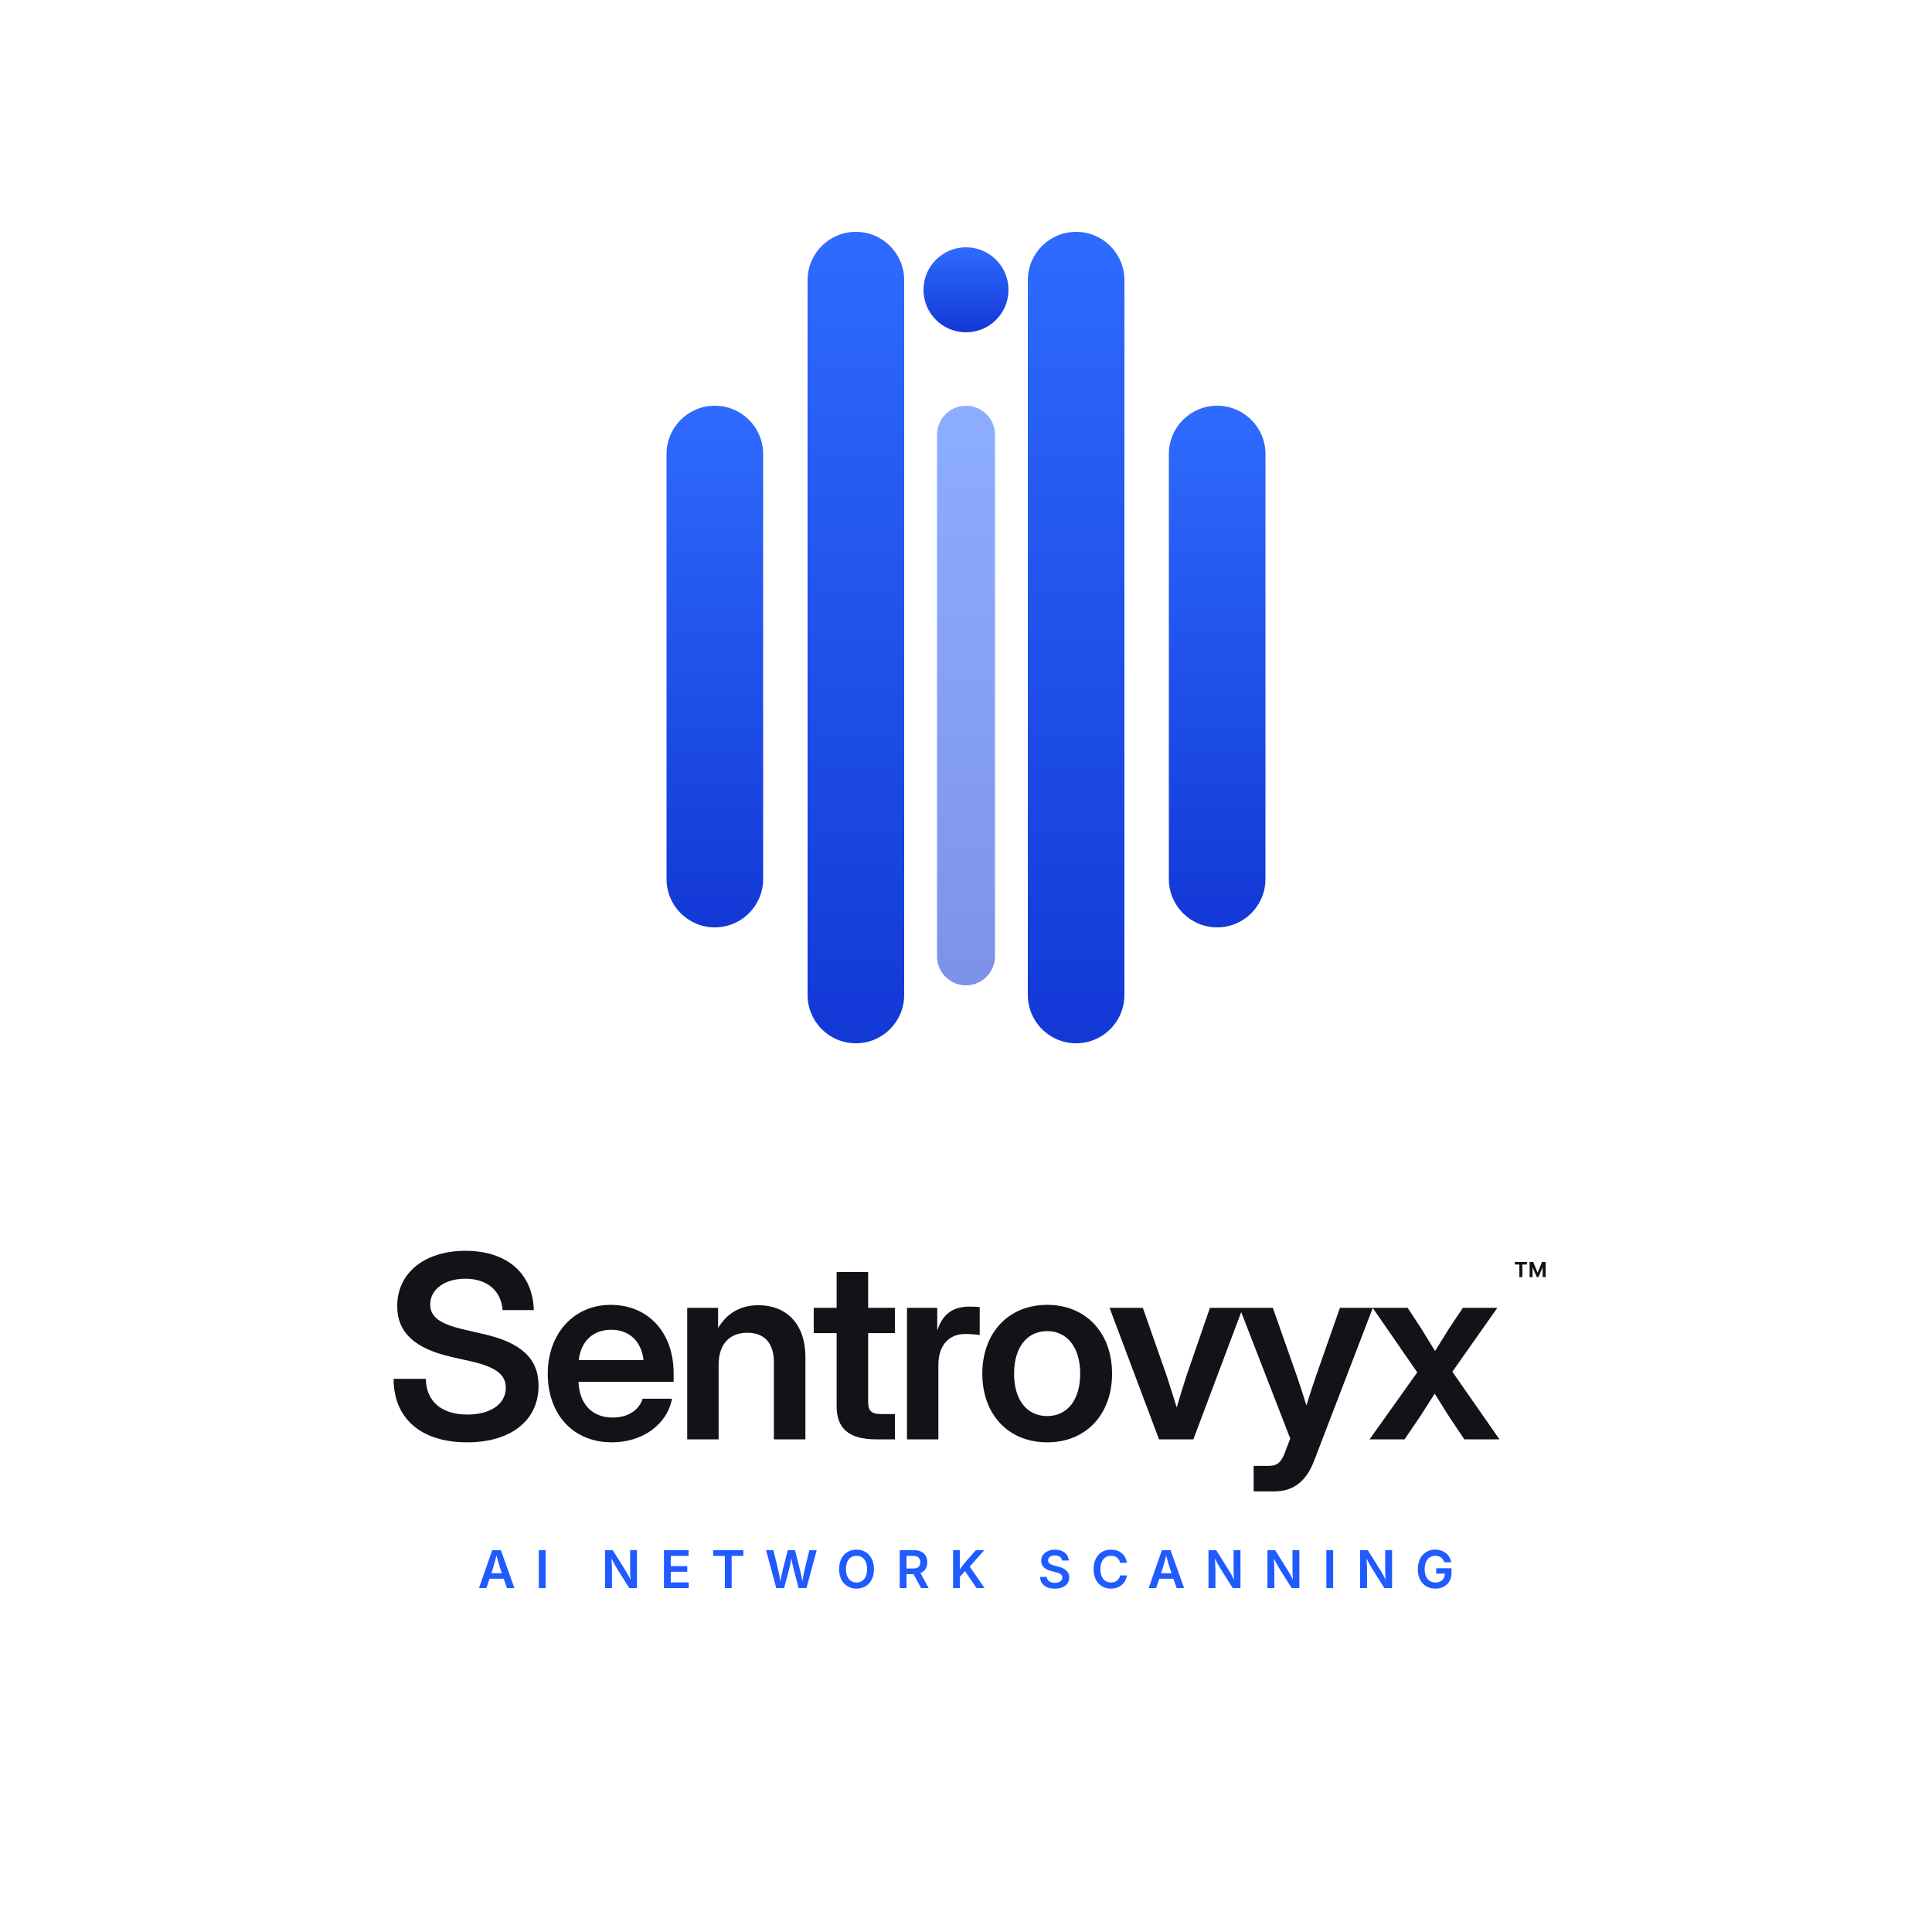
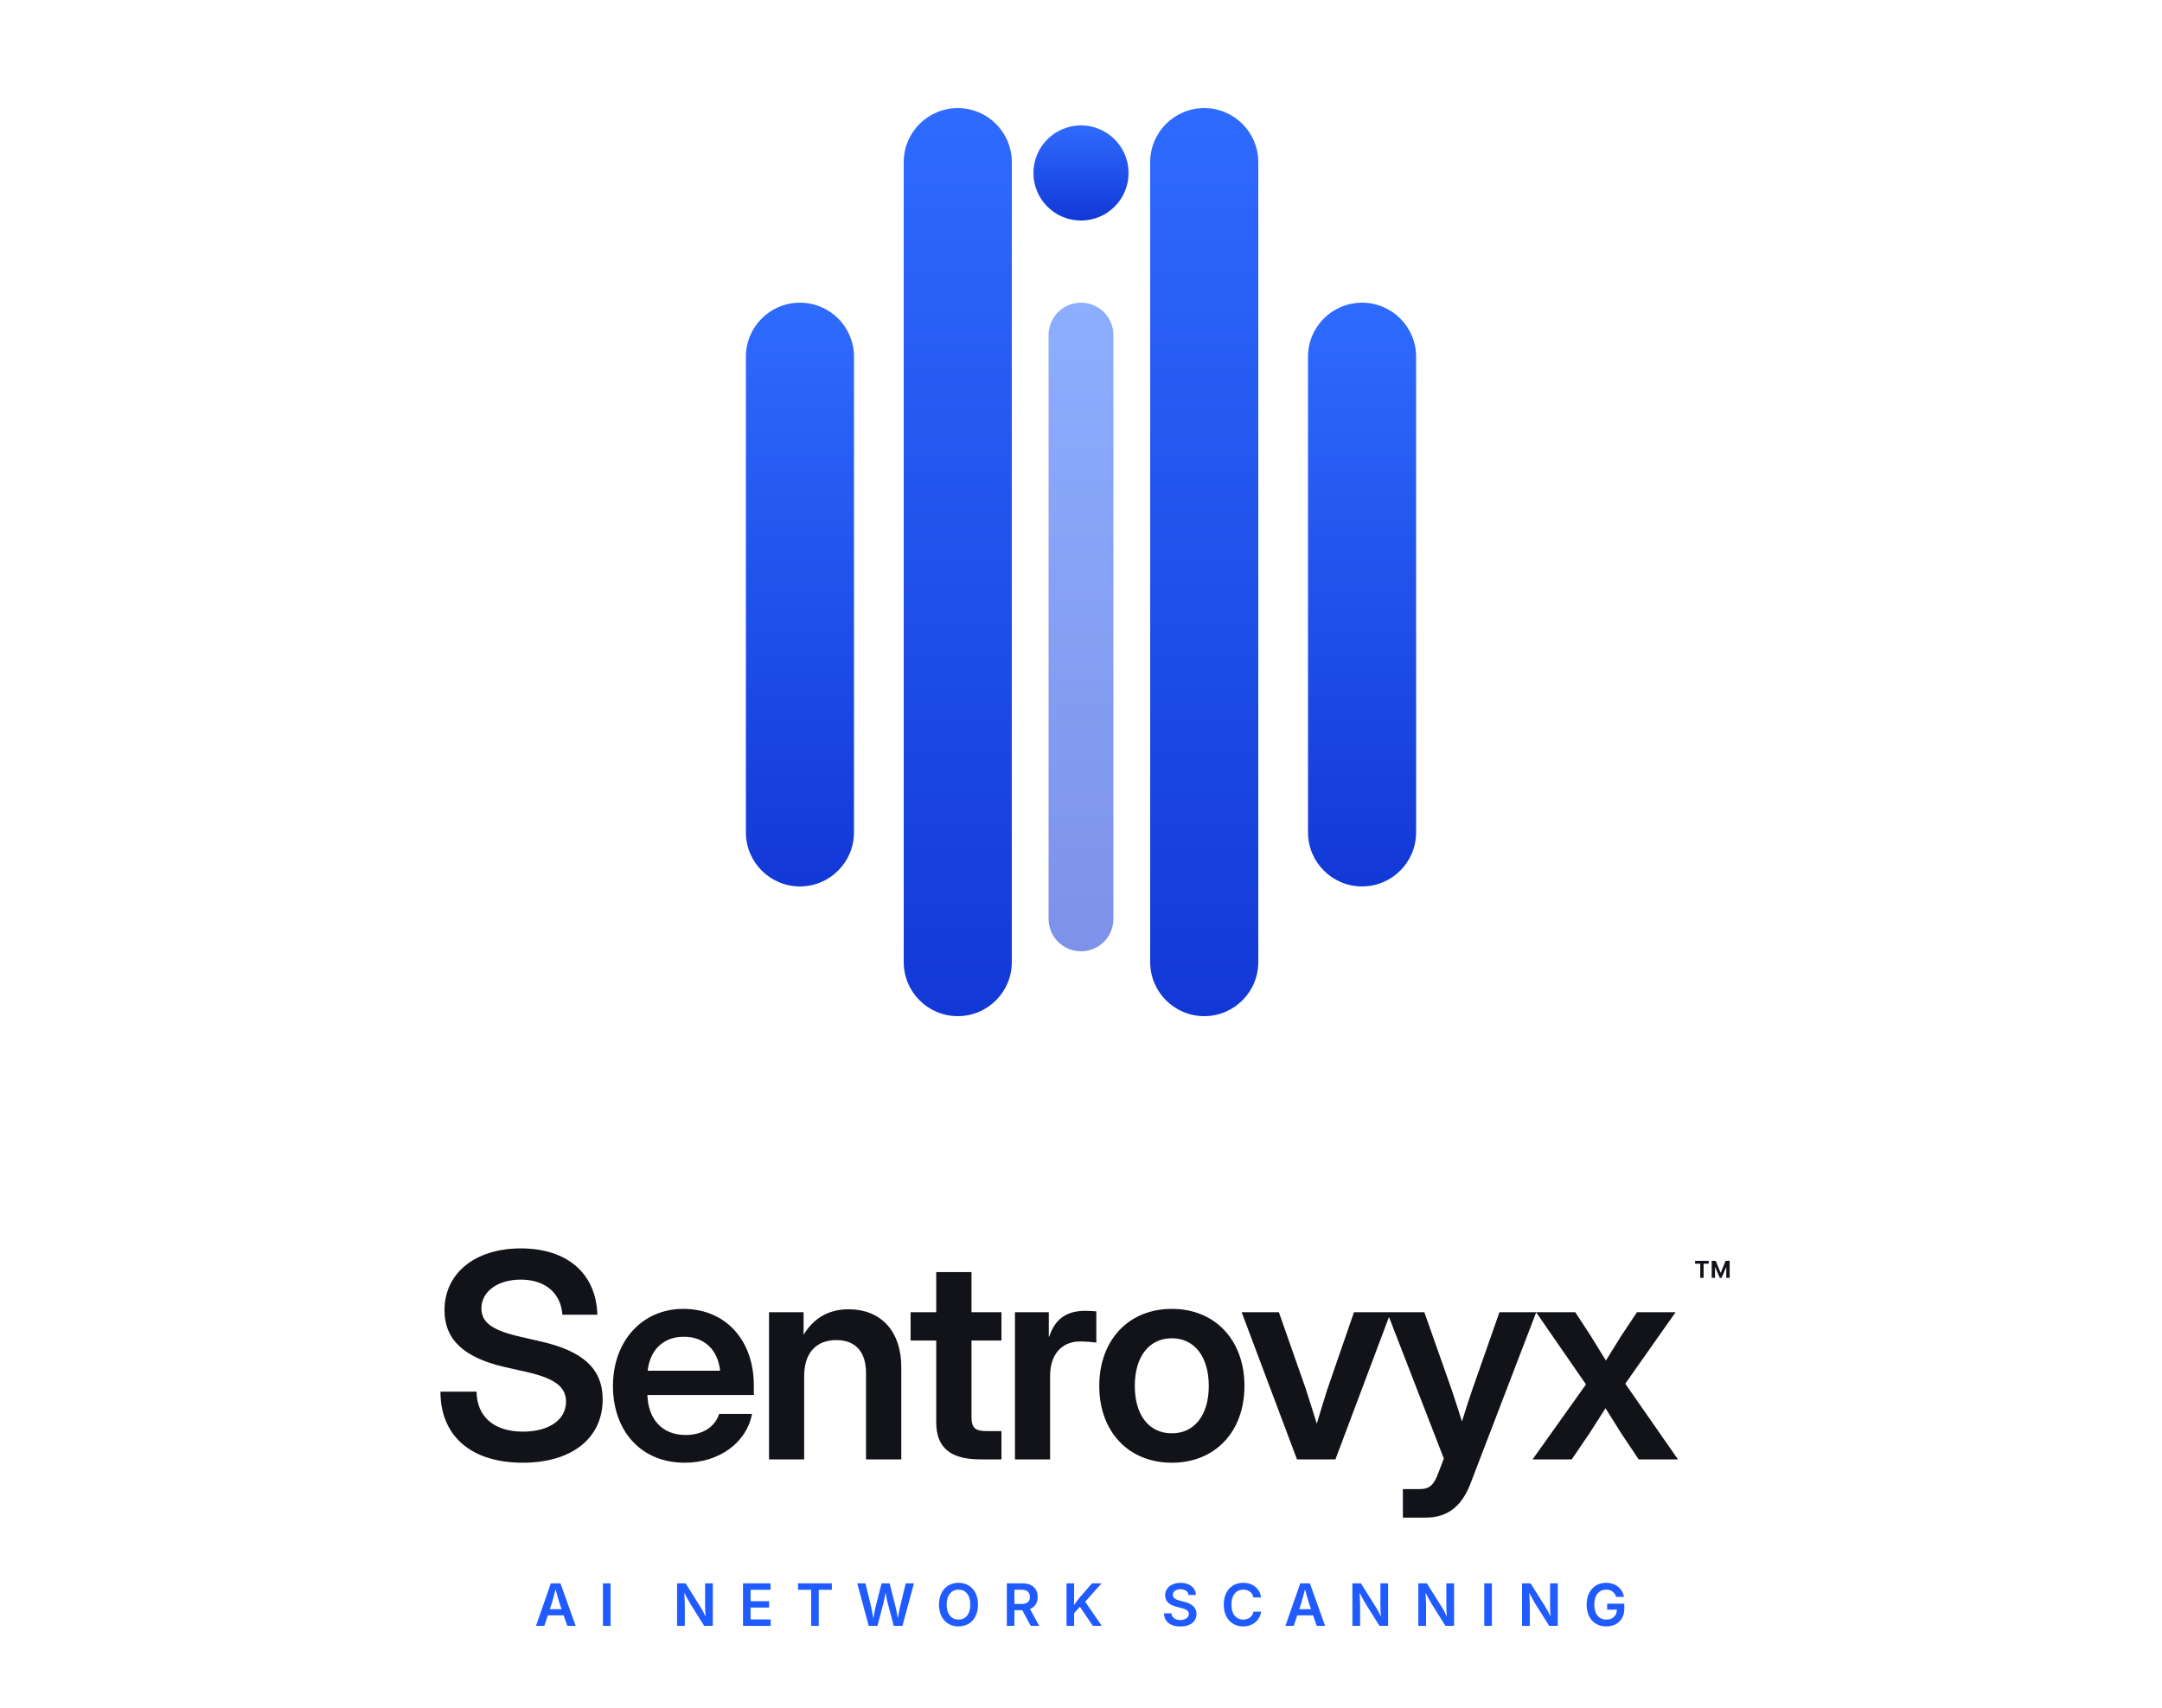
- <svg xmlns="http://www.w3.org/2000/svg" width="1000" height="1000" viewBox="0 0 1000 1000">
+ <svg xmlns="http://www.w3.org/2000/svg" width="1000" height="790" viewBox="0 70 1000 790">
  <defs>
    <linearGradient id="b" x1="0" y1="0" x2="0" y2="1" gradientUnits="objectBoundingBox">
      <stop offset="0" stop-color="#2F6BFF" />
      <stop offset="1" stop-color="#1238D6" />
    </linearGradient>
    <linearGradient id="bl" x1="0" y1="0" x2="0" y2="1">
      <stop offset="0" stop-color="#5B8CFF" />
      <stop offset="1" stop-color="#2F6BFF" />
    </linearGradient>
  </defs>
  <rect width="1000" height="1000" fill="#FFFFFF" />
  <g transform="translate(500 120) scale(1)" fill="url(#b)">
    <rect x="-155" y="90" width="50" height="270" rx="25" />
    <rect x="-82" y="0" width="50" height="420" rx="25" />
    <rect x="32" y="0" width="50" height="420" rx="25" />
    <rect x="105" y="90" width="50" height="270" rx="25" />
    <circle cx="0" cy="30" r="22" />
    <rect x="-15" y="90" width="30" height="300" rx="15" opacity=".55" />
  </g>
  <text x="500" y="745" text-anchor="middle" font-family="Inter Display" font-weight="600" font-size="132" letter-spacing="-4.0" fill="#111318">Sentrovyx<tspan font-size="30" font-weight="500" dy="-70" dx="6">™</tspan>
  </text>
  <text x="500" y="822" text-anchor="middle" font-family="Inter" font-weight="600" font-size="27" letter-spacing="10" fill="#1F5BFF">AI NETWORK SCANNING</text>
</svg>
